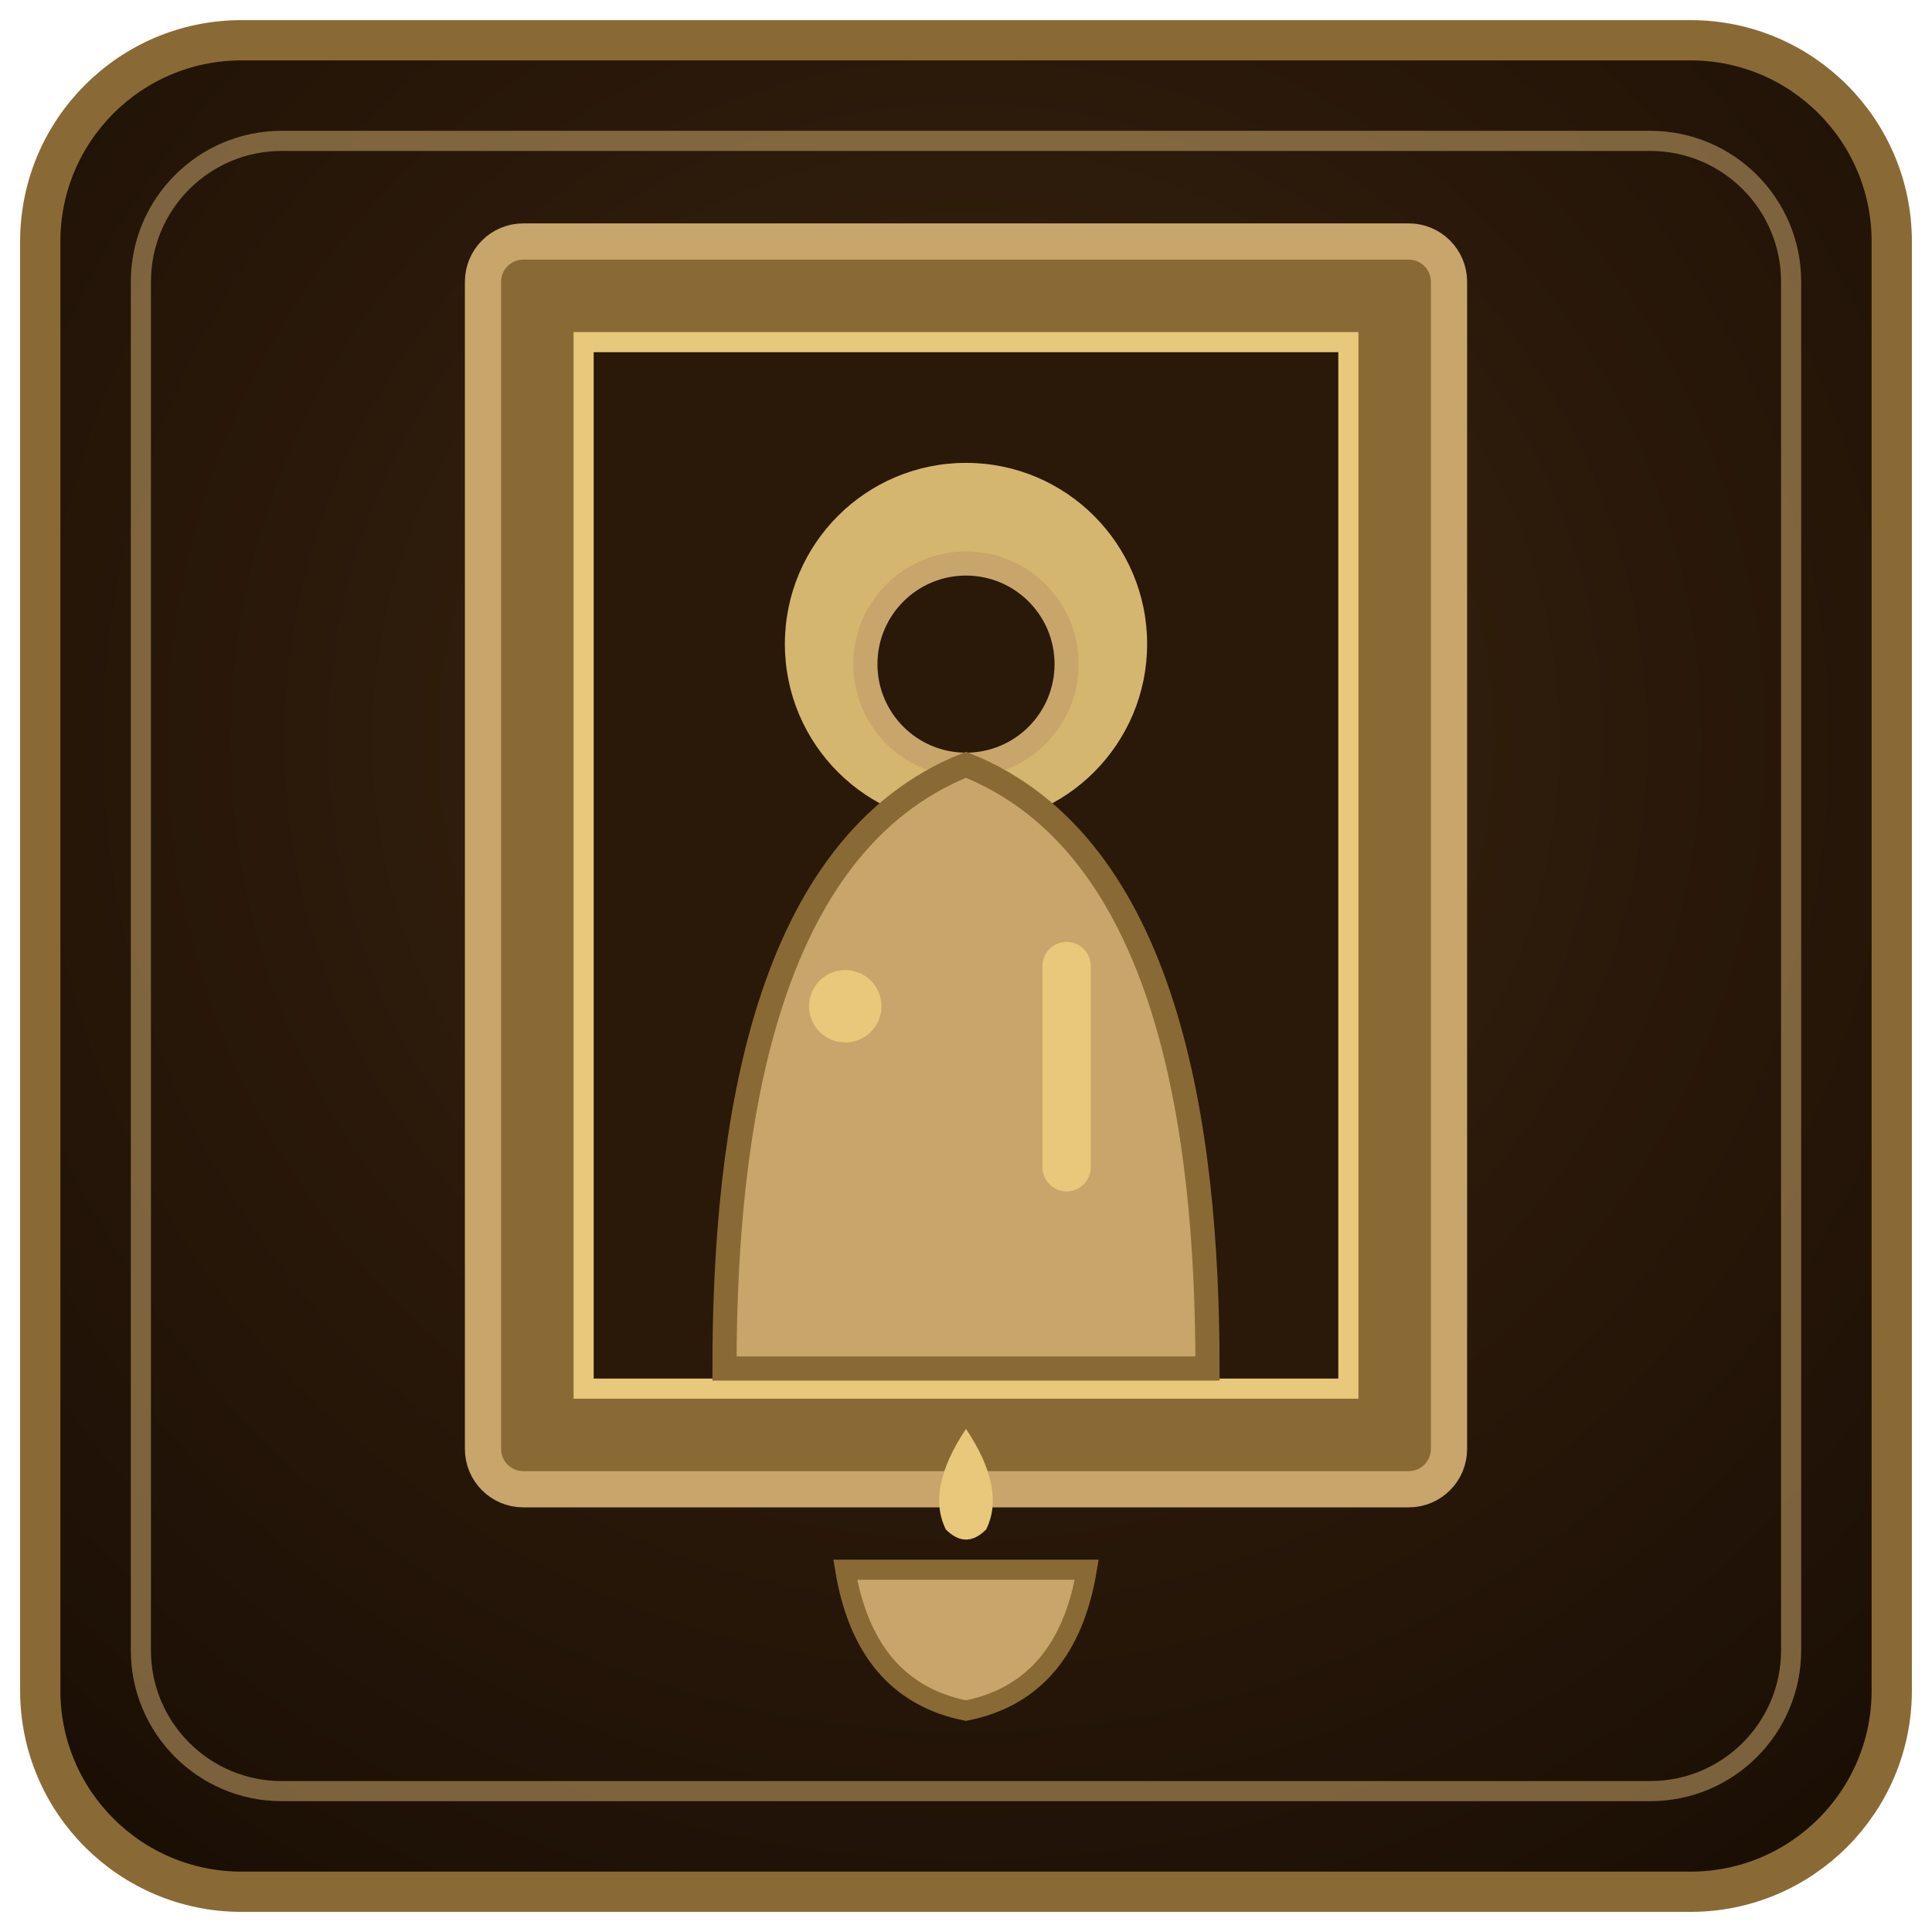
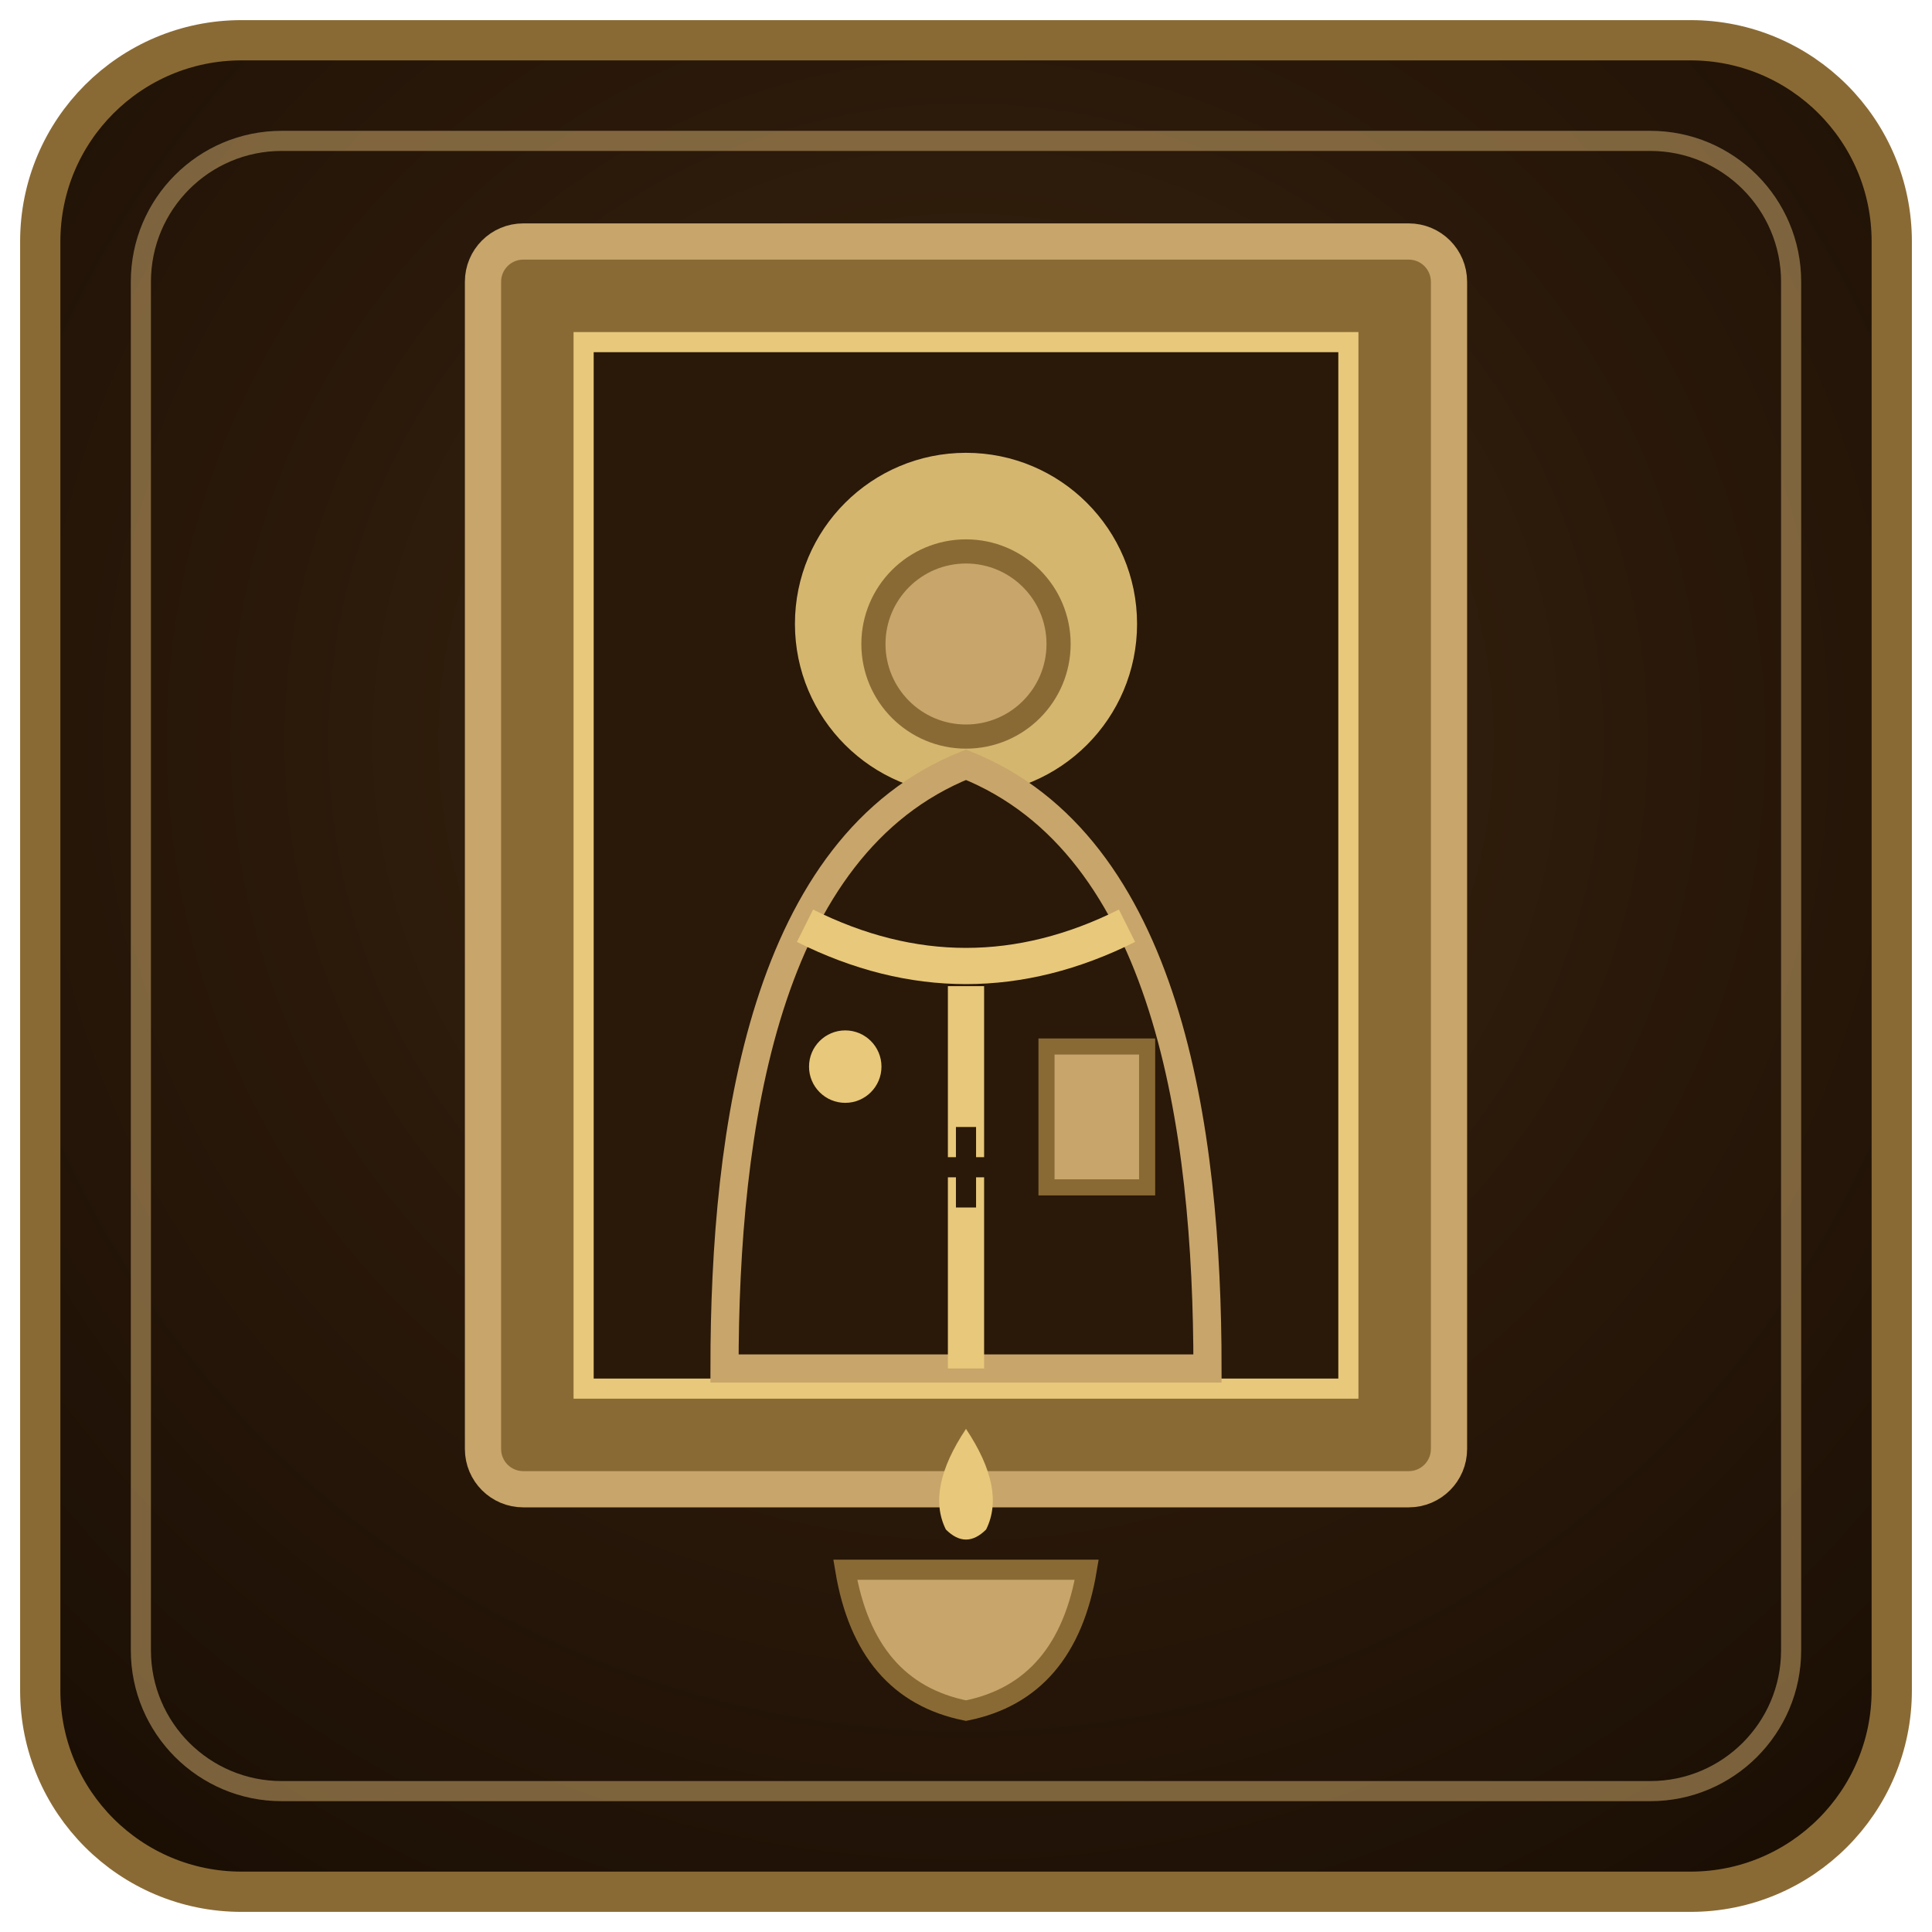
<svg xmlns="http://www.w3.org/2000/svg" viewBox="0 0 96 96" role="img" aria-label="Малая икона на доске">
  <defs>
    <radialGradient id="ikona-bg" cx="50%" cy="38%" r="75%">
      <stop offset="0%" stop-color="#3a2410" />
      <stop offset="100%" stop-color="#1a0e04" />
    </radialGradient>
  </defs>
  <rect x="2" y="2" width="92" height="92" rx="10" fill="url(#ikona-bg)" stroke="#8a6a34" stroke-width="2" />
  <rect x="7" y="7" width="82" height="82" rx="7" fill="none" stroke="#c8a56a" stroke-width="1" opacity=".55" />
  <g>
    <rect x="24" y="12" width="48" height="62" rx="2" fill="#8a6a34" stroke="#c8a56a" stroke-width="1.8" />
    <rect x="29" y="17" width="38" height="52" fill="#2a1808" stroke="#e8c87a" stroke-width="1" />
-     <circle cx="48" cy="32" r="9" fill="#e8c87a" opacity=".9" />
-     <circle cx="48" cy="33" r="5" fill="#2a1808" stroke="#c8a56a" stroke-width="1.2" />
-     <path d="M48 38 C38 42 36 56 36 68 H60 C60 56 58 42 48 38 Z" fill="#c8a56a" stroke="#8a6a34" stroke-width="1.2" />
-     <circle cx="42" cy="50" r="1.8" fill="#e8c87a" />
-     <path d="M53 48 v10" stroke="#e8c87a" stroke-width="2.4" stroke-linecap="round" />
+     <circle cx="48" cy="31" r="8.5" fill="#e8c87a" opacity=".9" />
+     <circle cx="48" cy="32" r="4.6" fill="#c8a56a" stroke="#8a6a34" stroke-width="1.2" />
+     <path d="M48 38 C38 42 36 56 36 68 H60 C60 56 58 42 48 38 Z" fill="#2a1808" stroke="#c8a56a" stroke-width="1.4" />
+     <path d="M40 46 Q48 50 56 46 M48 49 V68" fill="none" stroke="#e8c87a" stroke-width="1.8" />
+     <path d="M48 56 v4 M46 58 h4" stroke="#2a1808" stroke-width="1" />
+     <circle cx="42" cy="53" r="1.8" fill="#e8c87a" />
+     <rect x="52" y="52" width="5" height="7" fill="#c8a56a" stroke="#8a6a34" stroke-width=".8" />
    <path d="M42 78 H54 Q53 84 48 85 Q43 84 42 78 Z" fill="#c8a56a" stroke="#8a6a34" stroke-width="1" />
    <path d="M48 71 Q50 74 49 76 Q48 77 47 76 Q46 74 48 71 Z" fill="#e8c87a" />
  </g>
</svg>
